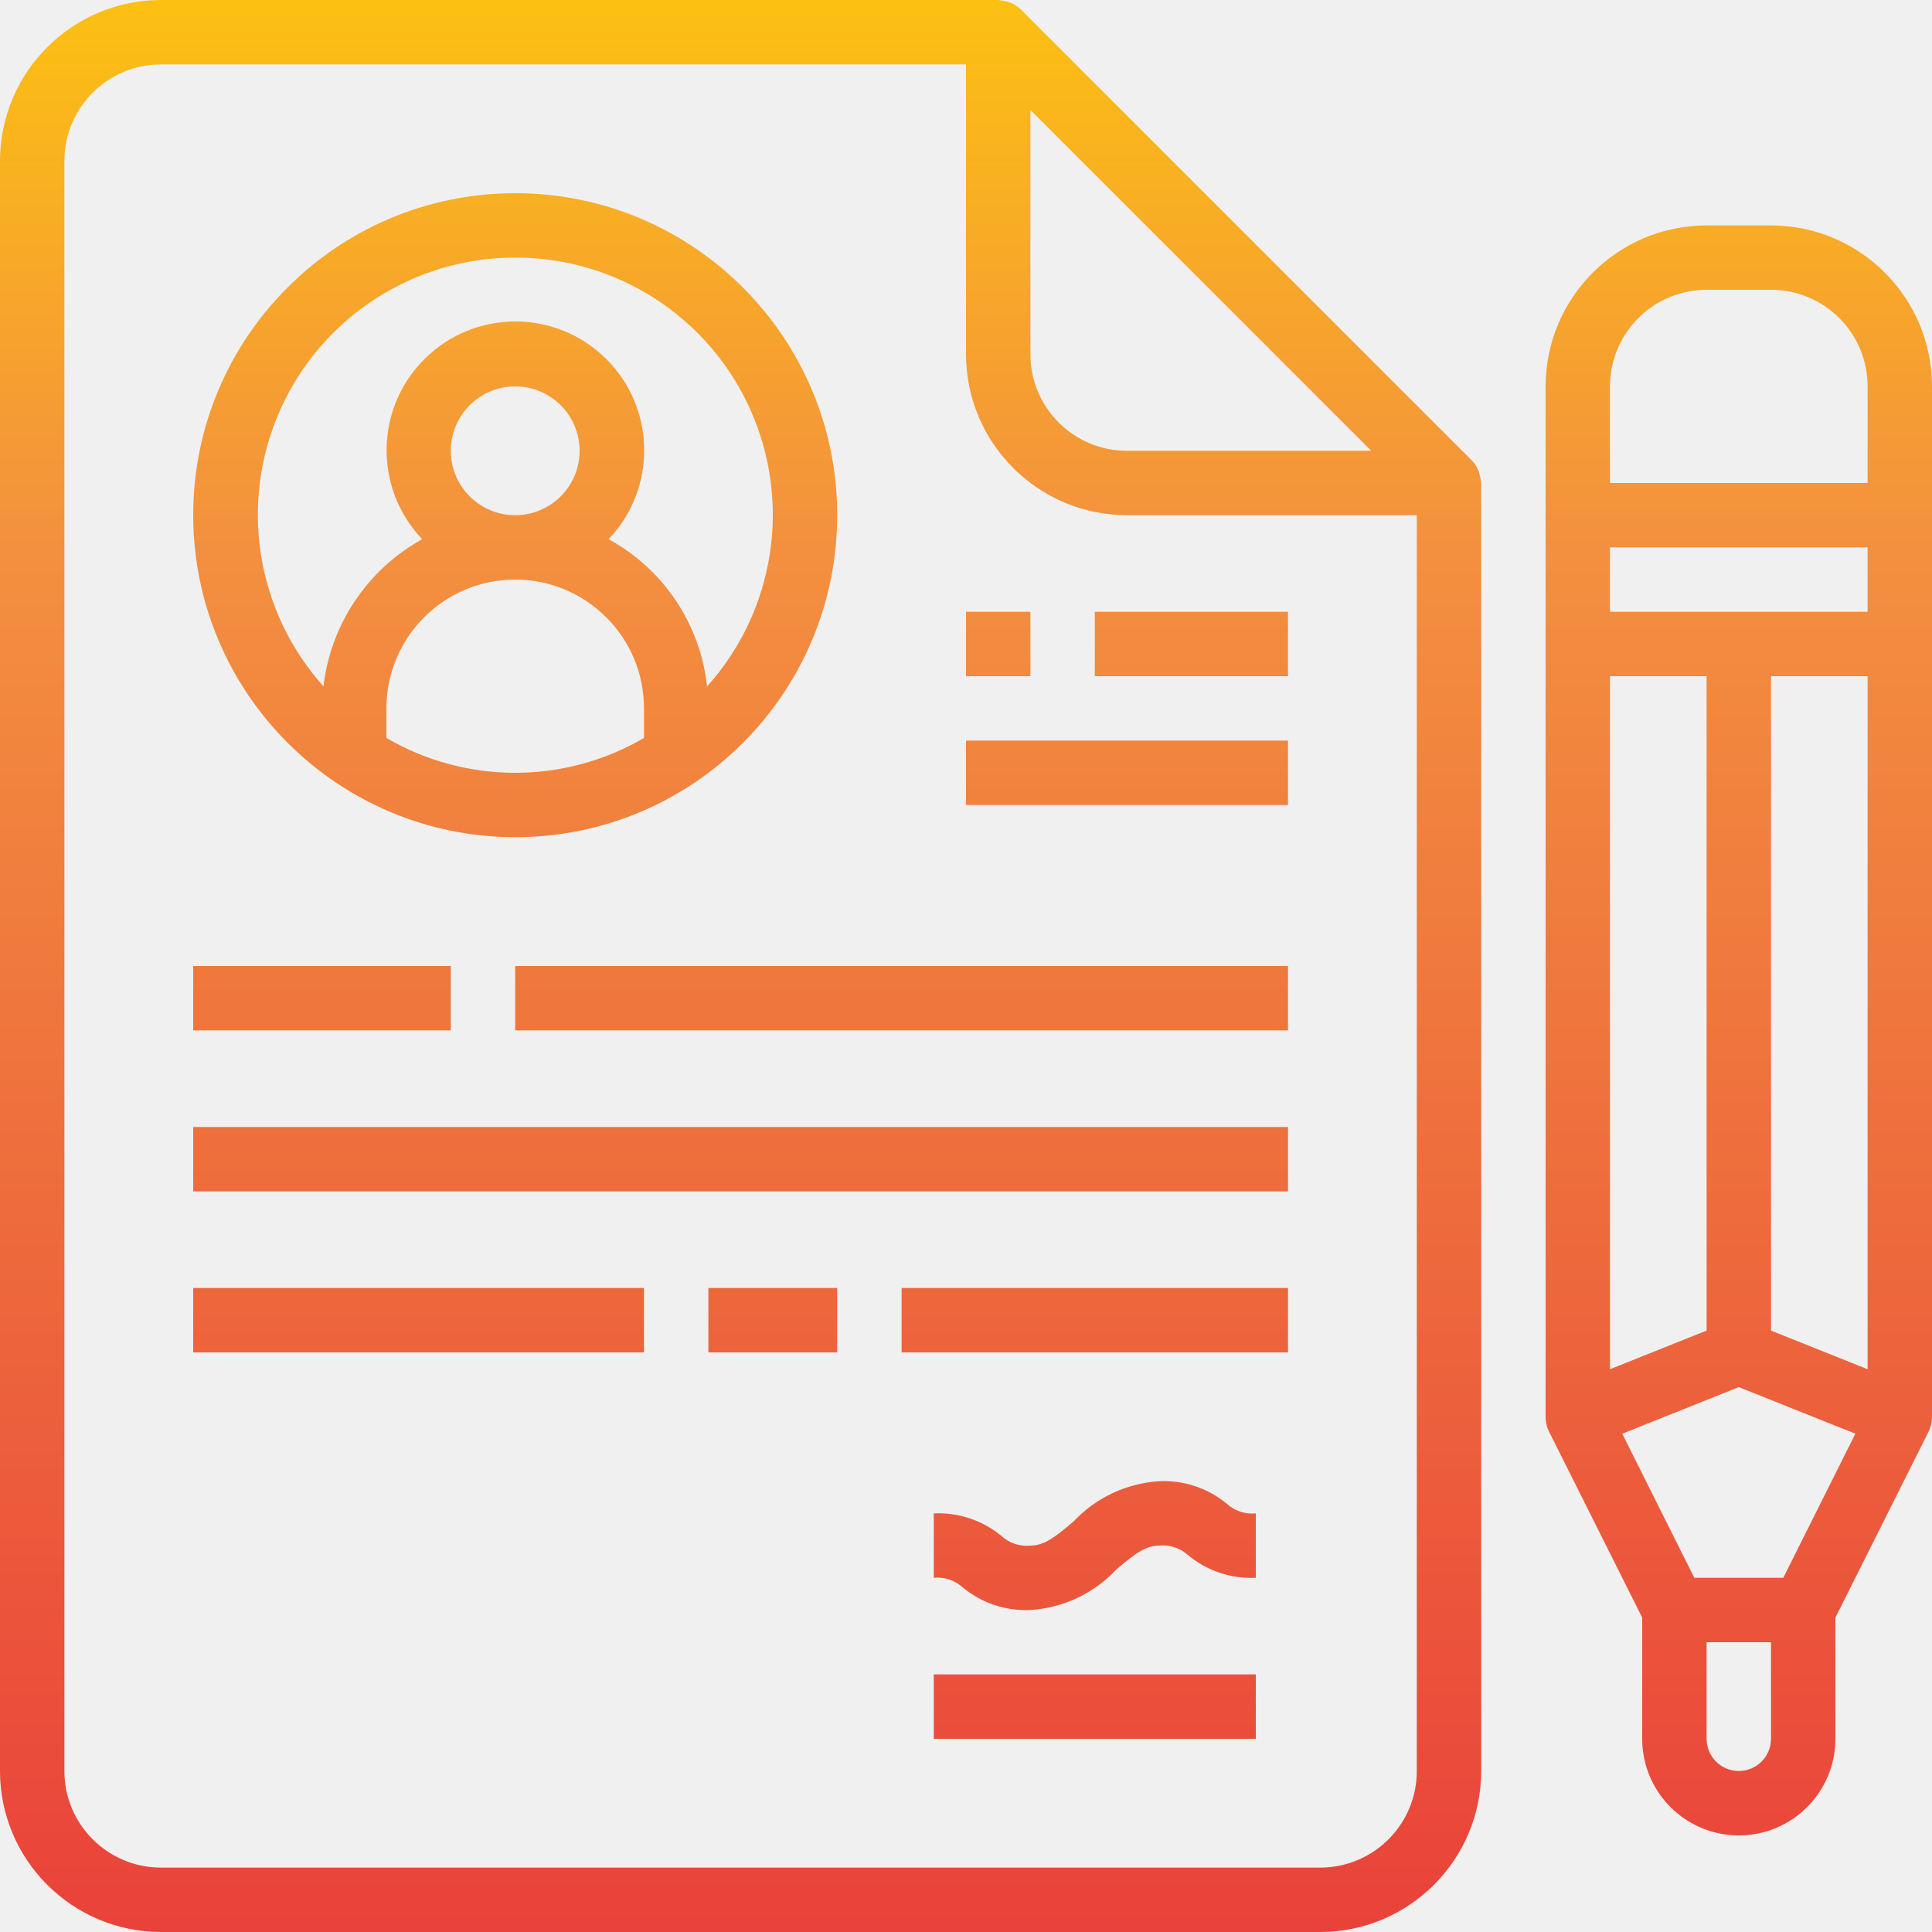
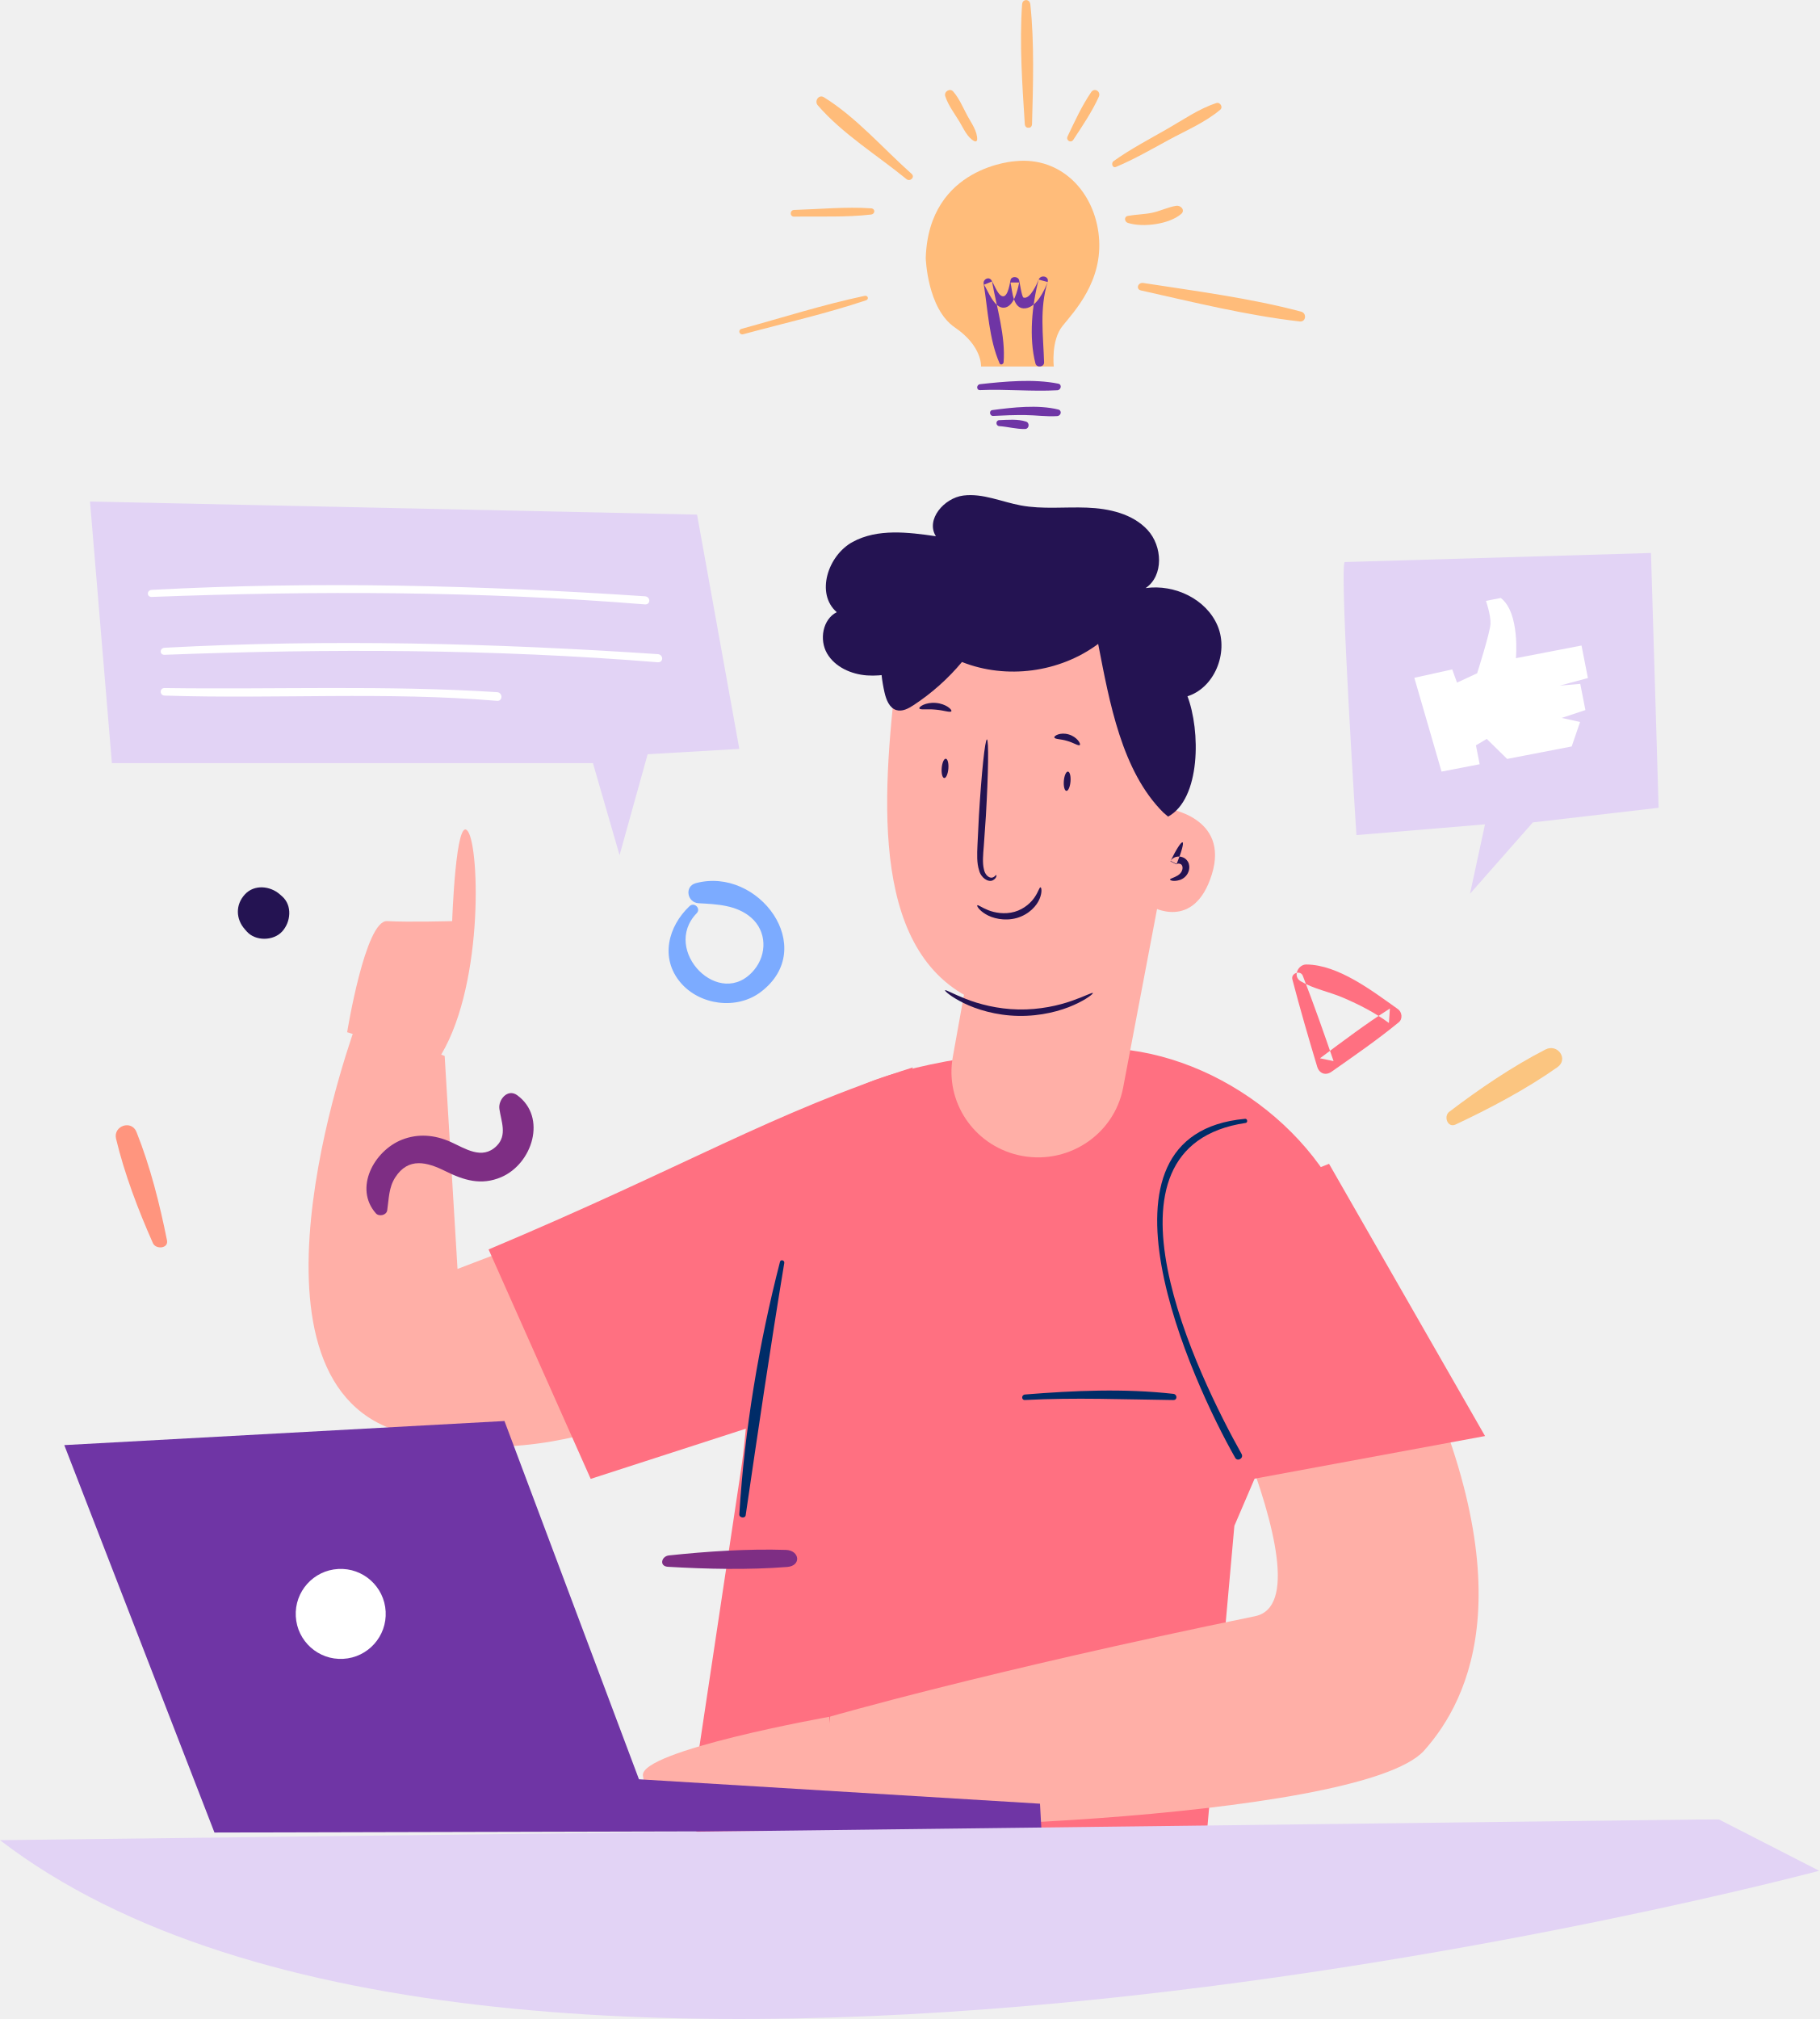
- <svg xmlns="http://www.w3.org/2000/svg" xmlns:xlink="http://www.w3.org/1999/xlink" height="480pt" viewBox="0 0 480 480" width="480pt">
-   <linearGradient id="a">
-     <stop offset="0" stop-color="#e93e3a" />
-     <stop offset=".35" stop-color="#ed683c" />
-     <stop offset=".7" stop-color="#f3903f" />
-     <stop offset="1" stop-color="#fdc70c" />
-   </linearGradient>
-   <linearGradient id="b" gradientUnits="userSpaceOnUse" x1="184" x2="184" xlink:href="#a" y1="495.696" y2="-18.84" />
-   <linearGradient id="c" gradientUnits="userSpaceOnUse" x1="128" x2="128" xlink:href="#a" y1="495.696" y2="-18.84" />
-   <linearGradient id="d" gradientUnits="userSpaceOnUse" x1="248" x2="248" xlink:href="#a" y1="495.696" y2="-18.84" />
-   <linearGradient id="e" gradientUnits="userSpaceOnUse" x1="296" x2="296" xlink:href="#a" y1="495.696" y2="-18.84" />
-   <linearGradient id="f" gradientUnits="userSpaceOnUse" x1="280" x2="280" xlink:href="#a" y1="495.696" y2="-18.84" />
-   <linearGradient id="g" gradientUnits="userSpaceOnUse" x1="80" x2="80" xlink:href="#a" y1="495.696" y2="-18.84" />
-   <linearGradient id="h" gradientUnits="userSpaceOnUse" x1="224" x2="224" xlink:href="#a" y1="495.696" y2="-18.84" />
-   <linearGradient id="i" gradientUnits="userSpaceOnUse" x1="104" x2="104" xlink:href="#a" y1="495.696" y2="-18.84" />
-   <linearGradient id="j" gradientUnits="userSpaceOnUse" x1="192" x2="192" xlink:href="#a" y1="495.696" y2="-18.84" />
-   <linearGradient id="k" gradientUnits="userSpaceOnUse" x1="272" x2="272" xlink:href="#a" y1="495.696" y2="-18.84" />
-   <linearGradient id="l" gradientUnits="userSpaceOnUse" x1="432" x2="432" xlink:href="#a" y1="495.696" y2="-18.84" />
-   <path d="m367.488 117.441c-.09-.258-.152-.504-.266-.754-.387-.871-.93-1.664-1.598-2.344l-112-112c-.68-.672-1.48-1.215-2.352-1.598-.242-.105-.473-.168-.723-.258-.836-.223-1.688-.387-2.551-.488h-208c-22.082.027-39.973 17.918-40 40v400c.027 22.082 17.918 39.973 40 40h288c22.082-.027 39.973-17.918 40-40v-320c-.105-.863-.277-1.723-.512-2.559zm-26.801-5.441h-60.688c-13.254 0-24-10.746-24-24v-60.688zm-12.688 352h-288c-13.254 0-24-10.746-24-24v-400c0-13.254 10.746-24 24-24h200v72c.027 22.082 17.918 39.973 40 40h72v312c0 13.254-10.746 24-24 24zm0 0" fill="url(#b)" />
-   <path d="m128 208c44.184 0 80-35.816 80-80s-35.816-80-80-80-80 35.816-80 80c.047 44.164 35.836 79.953 80 80zm-32-24.656v-7.344c0-17.672 14.328-32 32-32s32 14.328 32 32v7.344c-19.773 11.543-44.227 11.543-64 0zm16-71.344c0-8.836 7.164-16 16-16s16 7.164 16 16-7.164 16-16 16-16-7.164-16-16zm16-48c25.234-.047 48.133 14.766 58.438 37.801 10.301 23.035 6.082 49.98-10.773 68.758-1.656-15.473-10.797-29.152-24.465-36.598 12.066-12.645 11.754-32.633-.703-44.895-12.453-12.262-32.441-12.262-44.898 0-12.453 12.262-12.766 32.25-.703 44.895-13.605 7.508-22.746 21.137-24.527 36.574-16.828-18.777-21.035-45.699-10.742-68.719 10.289-23.02 33.16-37.832 58.375-37.816zm0 0" fill="url(#c)" />
-   <path d="m240 152h16v16h-16zm0 0" fill="url(#d)" />
-   <path d="m272 152h48v16h-48zm0 0" fill="url(#e)" />
-   <path d="m240 184h80v16h-80zm0 0" fill="url(#f)" />
-   <path d="m48 240h64v16h-64zm0 0" fill="url(#g)" />
-   <path d="m128 240h192v16h-192zm0 0" fill="url(#h)" />
-   <path d="m48 280h272v16h-272zm0 0" fill="url(#b)" />
-   <path d="m48 320h112v16h-112zm0 0" fill="url(#i)" />
-   <path d="m176 320h32v16h-32zm0 0" fill="url(#j)" />
-   <g fill="url(#k)">
-     <path d="m224 320h96v16h-96zm0 0" />
-     <path d="m288 368c-8.07.504-15.652 4.055-21.207 9.93-4.395 3.758-7.266 6.07-10.793 6.07-2.633.262-5.25-.609-7.199-2.398-4.711-3.891-10.699-5.887-16.801-5.602v16c2.633-.262 5.25.613 7.199 2.398 4.711 3.891 10.699 5.887 16.801 5.602 8.07-.504 15.652-4.051 21.207-9.93 4.395-3.758 7.266-6.07 10.793-6.07 2.633-.262 5.25.613 7.199 2.398 4.711 3.891 10.699 5.887 16.801 5.602v-16c-2.633.262-5.25-.609-7.199-2.398-4.711-3.891-10.699-5.887-16.801-5.602zm0 0" />
-     <path d="m232 416h80v16h-80zm0 0" />
+ <svg xmlns="http://www.w3.org/2000/svg" xmlns:xlink="http://www.w3.org/1999/xlink" width="283px" height="314px" viewBox="0 0 283 314" version="1.1">
+   <defs>
+     <polygon id="path-1" points="0 0.935 282.979 0.935 282.979 32 0 32" />
+     <polygon id="path-3" points="0.761 0.008 2.761 0.008 2.761 19.892 0.761 19.892" />
+   </defs>
+   <g id="Page-1" stroke="none" stroke-width="1" fill="none" fill-rule="evenodd">
+     <g id="03" transform="translate(-66, -98)">
+       <g id="Group-109" transform="translate(66, 98)">
+         <path d="M107.256,140.927 C103.921,144.082 102.654,148.993 105.832,152.782 C108.825,156.351 114.619,157.108 118.356,154.262 C127.38,147.398 117.975,134.73 108.236,137.352 C106.43,137.837 106.882,140.371 108.662,140.471 C111.511,140.63 114.557,140.739 116.833,142.704 C119.277,144.818 119.33,148.391 117.325,150.821 C112.018,157.254 102.797,147.781 108.371,142.029 C109.076,141.303 107.992,140.231 107.256,140.927" id="Fill-1" fill="#7CABFF" />
+         <path d="M201.028,152.315 C202.22,156.874 203.529,161.384 204.889,165.892 C205.218,166.977 206.213,167.316 207.115,166.682 C210.664,164.193 214.218,161.746 217.579,158.99 C218.226,158.46 218.085,157.392 217.445,156.938 C213.508,154.148 208.189,150.03 203.192,150 C201.922,149.994 201.033,151.839 202.321,152.607 C204.34,153.807 206.754,154.235 208.907,155.16 C211.395,156.226 213.857,157.477 216.049,159.097 C216.101,158.349 216.148,157.598 216.198,156.85 C212.438,159.242 208.901,161.919 205.325,164.587 C206.029,164.732 206.733,164.879 207.437,165.024 C205.911,160.572 204.346,156.149 202.655,151.761 C202.298,150.836 200.774,151.343 201.028,152.315" id="Fill-3" fill="#FF7081" />
+         <path d="M226.412,174.89 C231.83,172.343 237.374,169.415 242.255,165.977 C244.046,164.714 242.281,162.25 240.392,163.222 C235.174,165.904 230.088,169.371 225.433,172.907 C224.501,173.617 225.187,175.467 226.412,174.89" id="Fill-5" fill="#FBC580" />
+         <path d="M25.977,192.91 C24.848,187.274 23.378,181.424 21.235,176.061 C20.448,174.09 17.575,175.113 18.053,177.101 C19.367,182.588 21.484,188.147 23.78,193.325 C24.241,194.364 26.233,194.186 25.977,192.91" id="Fill-7" fill="#FF957E" />
+         <path d="M43.882,139.402 L43.539,139.1 C42.031,137.767 39.558,137.506 38.091,139.1 C36.609,140.711 36.664,142.924 38.091,144.535 C38.193,144.649 38.293,144.761 38.393,144.877 C39.744,146.396 42.524,146.353 43.882,144.877 C45.233,143.408 45.507,140.835 43.882,139.402" id="Fill-9" fill="#241352" />
+         <path d="M187.002,293.19 C187.002,293.19 129.925,306.421 107,283.573 L115.203,229.001 C117.696,213.314 116.21,183.134 128.264,172.427 C130.596,170.354 132.842,169.323 132.842,169.323 C141.298,165.253 156.341,163.055 170.787,163 C188.334,162.933 206.394,176.155 211,193.028 L192.008,237.299 L187.002,293.19 Z" id="Fill-11" fill="#FF7081" />
+         <path d="M182.335,199.783 C182.335,199.783 207.935,248.749 195.226,251.356 C153.404,259.934 129.132,266.969 129.132,266.969 L127,283.093 C127.623,285.531 211.607,283.425 221.555,272.22 C228.578,264.309 237.916,246.028 218.051,206.46 L212.016,193 L182.335,199.783 Z" id="Fill-13" fill="#FFAFA7" />
+         <path d="M135,172.907 L71.166,197.349 L69.168,164.228 L55.502,159 C55.502,159 35.685,212.164 60.468,222.062 C85.252,231.962 113.177,213.67 113.177,213.67 L135,172.907 Z" id="Fill-15" fill="#FFAFA7" />
+         <path d="M142,166 C120.03,173.052 106.928,181.317 76,194.315 L91.882,230 L119.255,221.145 L142,166 Z" id="Fill-17" fill="#FF7081" />
+         <polyline id="Fill-19" fill="#FF7081" points="179.006 192.407 194.978 230 231 223.337 206.732 181 178 192.407" />
+         <path d="M159.435,217.734 C167.16,217.328 174.79,217.644 182.509,217.74 C183.184,217.75 183.143,216.848 182.509,216.776 C174.902,215.916 167.048,216.26 159.435,216.878 C158.861,216.926 158.849,217.766 159.435,217.734" id="Fill-21" fill="#002C68" />
+         <path d="M193.684,174.001 C167.713,176.368 185.477,215.015 192.133,226.715 C192.501,227.367 193.497,226.783 193.131,226.127 C186.515,214.306 168.812,178.34 193.769,174.641 C194.126,174.588 194.047,173.967 193.684,174.001" id="Fill-23" fill="#002C68" />
+         <path d="M121.326,196.244 C118.03,209.038 115.817,222.343 115.001,235.517 C114.966,236.062 115.912,236.2 115.993,235.648 C117.909,222.55 119.836,209.488 121.995,196.421 C122.064,196.005 121.437,195.813 121.326,196.244" id="Fill-25" fill="#002C68" />
+         <path d="M183.297,125 C183.698,119.45 184.104,113.9 184.506,108.349 C188.881,107.12 191.157,101.54 189.409,97.355 C187.664,93.171 182.707,90.821 178.205,91.462 C181.045,89.534 180.829,84.93 178.498,82.413 C176.167,79.897 172.516,79.081 169.082,78.949 C165.649,78.817 162.175,79.232 158.797,78.608 C155.806,78.052 152.875,76.686 149.856,77.066 C146.837,77.447 143.951,80.835 145.579,83.398 C141.225,82.761 136.514,82.181 132.644,84.276 C128.775,86.37 126.833,92.329 130.157,95.206 C127.961,96.322 127.412,99.492 128.647,101.621 C129.882,103.747 132.411,104.866 134.868,105.043 C137.328,105.217 139.767,104.597 142.154,103.982" id="Fill-27" fill="#241352" />
+         <path d="M182.445,114.257 L181.58,125.747 C181.58,125.747 191.264,127.065 188.506,135.975 C185.743,144.885 179.119,140.987 179.119,140.987 C179.119,140.987 177.461,163.822 154.271,156.582 C135.814,150.818 136.942,126.713 139.285,106.162 C140.194,98.2 147.66,92.725 155.459,94.257 L169.401,96.997 C177.461,98.58 183.067,106 182.445,114.257" id="Fill-29" fill="#FFAFA7" />
+         <path d="M181,136 L174.705,169.15 C173.285,176.618 165.83,181.396 158.343,179.634 C151.406,177.999 146.963,171.308 148.209,164.374 L151.626,145.374 L181,136 Z" id="Fill-31" fill="#FFAFA7" />
+         <path d="M154.978,136.089 C155.015,136.076 155.084,136.575 154.41,136.92 C153.711,137.248 152.589,136.533 152.301,135.359 C151.927,134.228 151.983,132.859 152.044,131.453 C152.118,129.958 152.195,128.433 152.274,126.833 C152.666,120.279 153.219,114.983 153.52,115 C153.815,115.022 153.742,120.349 153.354,126.905 C153.242,128.501 153.139,130.028 153.035,131.521 C152.917,132.94 152.807,134.178 153.033,135.131 C153.197,136.094 153.864,136.566 154.298,136.494 C154.742,136.415 154.904,136.028 154.978,136.089" id="Fill-33" fill="#241352" />
+         <path d="M147.005,154.015 C147.113,153.888 148.247,154.578 150.243,155.356 C152.221,156.137 155.134,156.936 158.433,156.996 C161.737,157.057 164.683,156.368 166.698,155.659 C168.729,154.956 169.895,154.309 169.995,154.44 C170.079,154.534 169.06,155.402 167.029,156.306 C165.02,157.211 161.921,158.062 158.409,157.996 C154.9,157.933 151.846,156.967 149.879,155.989 C147.895,155.01 146.92,154.105 147.005,154.015" id="Fill-35" fill="#241352" />
+         <path d="M152.021,140.794 C152.154,140.692 152.687,141.147 153.703,141.545 C154.694,141.948 156.263,142.245 157.813,141.808 C159.362,141.362 160.441,140.313 160.983,139.476 C161.544,138.628 161.676,137.985 161.854,138 C161.988,137.998 162.156,138.71 161.713,139.78 C161.294,140.823 160.11,142.206 158.164,142.77 C156.208,143.315 154.337,142.801 153.308,142.169 C152.242,141.529 151.909,140.862 152.021,140.794" id="Fill-37" fill="#241352" />
+         <path d="M182,136.794 C181.986,136.628 182.566,136.546 183.209,136.151 C183.53,135.947 183.809,135.657 183.91,135.251 C184.013,134.838 183.895,134.453 183.572,134.35 C183.306,134.247 183.053,134.333 182.994,134.43 L182.059,133.949 C182.935,132.149 183.718,130.905 183.948,131.006 C184.174,131.107 183.777,132.518 183.024,134.373 L182.091,133.89 C182.483,133.226 183.342,133.075 183.963,133.327 C184.418,133.476 184.819,133.93 184.927,134.359 C185.055,134.796 185.001,135.218 184.87,135.567 C184.614,136.279 184.009,136.697 183.543,136.85 C182.568,137.157 181.996,136.917 182,136.794" id="Fill-39" fill="#241352" />
+         <path d="M164.007,114.698 C163.908,114.44 164.936,113.834 166.234,114.22 C167.535,114.598 168.162,115.69 167.964,115.862 C167.771,116.066 167.019,115.512 165.997,115.228 C164.986,114.914 164.083,114.982 164.007,114.698" id="Fill-41" fill="#241352" />
+         <path d="M143.01,110.176 C142.882,109.928 144.01,109.176 145.588,109.322 C147.167,109.456 148.149,110.396 147.981,110.616 C147.822,110.866 146.794,110.46 145.5,110.36 C144.205,110.23 143.124,110.45 143.01,110.176" id="Fill-43" fill="#241352" />
+         <path d="M180.968,126.379 C174.485,119.934 172.58,109.197 170.821,100.144 C164.818,104.602 156.558,105.698 149.636,102.956 C147.462,105.56 144.91,107.833 142.089,109.678 C141.286,110.203 140.334,110.714 139.422,110.432 C138.334,110.097 137.85,108.826 137.59,107.698 C136.762,104.086 136.733,100.22 137.968,96.733 C139.204,93.244 141.792,90.181 145.186,88.842 C148.811,87.409 152.892,88.032 156.655,89.027 C162.325,90.527 167.791,92.829 172.848,95.848 C177.808,98.81 182.574,102.731 184.677,108.188 C186.782,113.642 186.773,124.242 181.699,127" id="Fill-45" fill="#241352" />
+         <path d="M165.882,123 C165.594,122.982 165.416,122.294 165.48,121.466 C165.546,120.637 165.832,119.982 166.118,120 C166.406,120.018 166.586,120.706 166.518,121.534 C166.454,122.361 166.168,123.018 165.882,123" id="Fill-47" fill="#241352" />
+         <path d="M146.881,121 C146.593,120.982 146.415,120.294 146.481,119.466 C146.545,118.637 146.831,117.982 147.117,118 C147.405,118.018 147.585,118.706 147.519,119.534 C147.453,120.361 147.169,121.018 146.881,121" id="Fill-49" fill="#241352" />
+         <path d="M54,160.531 C54,160.531 56.826,143.066 60.205,143.254 C63.583,143.442 70.336,143.254 70.336,143.254 C70.336,143.254 70.9,126.642 72.778,129.285 C74.653,131.928 75.243,154.278 68.006,165 L54,160.531 Z" id="Fill-51" fill="#FFAFA7" />
+         <path d="M129,267 C129,267 99.428,272.263 100.008,276.165 C100.585,280.066 102.662,284 102.662,284 L129,283.37 L129,267 Z" id="Fill-53" fill="#FFAFA7" />
+         <polygon id="Fill-55" fill="#6F35A5" points="162 284.691 161.771 280.515 99.39 276.718 78.469 221 10 224.747 33.359 285" />
+         <path d="M48.008,251.274 C48.16,254.031 50.518,256.143 53.277,255.992 C56.034,255.84 58.147,253.483 57.992,250.724 C57.841,247.967 55.484,245.855 52.727,246.008 C49.968,246.16 47.857,248.518 48.008,251.274" id="Fill-57" fill="#FFFFFF" />
+         <path d="M46.011,251.385 C46.224,255.245 49.526,258.202 53.385,257.989 C57.246,257.778 60.201,254.476 59.989,250.615 C59.778,246.755 56.476,243.798 52.615,244.011 C48.755,244.222 45.798,247.524 46.011,251.385" id="Fill-59" fill="#FFFFFF" />
+         <g id="Group-63" transform="translate(0, 282)">
+           <mask id="mask-2" fill="white">
+             <use xlink:href="#path-1" />
+           </mask>
+           <g id="Clip-62" />
+           <path d="M-0.001,4.188 L267.325,0.935 L282.979,8.949 C282.979,8.949 77.762,63.857 -0.001,4.188" id="Fill-61" fill="#E2D3F5" mask="url(#mask-2)" />
+         </g>
+         <path d="M158.032,25.057 C158.032,25.057 144.454,25.732 144,40.129 C144,40.129 144.228,48.001 148.528,50.925 C152.827,53.848 152.6,57 152.6,57 L163.914,57 C163.914,57 163.463,52.951 165.273,50.7 C167.083,48.45 171.609,43.728 170.932,36.755 C170.252,29.78 165.045,24.382 158.032,25.057" id="Fill-64" fill="#FFBC7A" />
+         <path d="M152.458,60.673 C156.455,60.493 160.499,60.919 164.471,60.695 C165.043,60.661 165.239,59.795 164.613,59.669 C160.752,58.893 156.339,59.323 152.458,59.747 C151.863,59.811 151.832,60.701 152.458,60.673" id="Fill-66" fill="#6F35A5" />
+         <path d="M154.486,64.689 C156.141,64.599 157.808,64.535 159.467,64.551 C161.118,64.567 162.81,64.823 164.451,64.711 C165.054,64.669 165.24,63.841 164.6,63.685 C161.424,62.909 157.562,63.357 154.353,63.779 C153.804,63.853 153.932,64.719 154.486,64.689" id="Fill-68" fill="#6F35A5" />
+         <path d="M155.435,66.272 C156.758,66.366 158.124,66.75 159.442,66.722 C160.094,66.706 160.213,65.762 159.593,65.562 C158.313,65.148 156.762,65.292 155.435,65.346 C154.851,65.37 154.859,66.23 155.435,66.272" id="Fill-70" fill="#6F35A5" />
+         <path d="M156.111,56.351 C156.437,52.277 155.025,47.77 154.309,43.772 C153.897,43.941 153.488,44.108 153.077,44.278 C153.671,45.223 154.655,47.952 156.167,47.854 C157.73,47.753 158.311,45.043 158.529,43.939 L157.182,43.939 C157.484,45.198 157.521,48.233 159.554,47.945 C161.276,47.702 162.436,45.219 162.962,43.857 C162.499,43.732 162.031,43.607 161.563,43.482 C160.523,47.467 160.024,52.512 161.064,56.527 C161.252,57.25 162.431,57.106 162.409,56.351 C162.281,52.129 161.674,47.996 162.962,43.857 C163.241,42.968 161.896,42.653 161.563,43.482 C161.371,43.952 160.259,46.626 159.206,46.281 C158.94,46.194 158.59,43.81 158.529,43.58 C158.374,42.956 157.306,42.907 157.182,43.58 C157.029,44.398 156.679,46.628 155.686,45.961 C155.112,45.576 154.605,44.204 154.241,43.616 C153.826,42.943 152.896,43.419 153.009,44.121 C153.66,48.119 153.839,52.777 155.491,56.516 C155.634,56.838 156.089,56.635 156.111,56.351" id="Fill-72" fill="#6F35A5" />
+         <path d="M115.625,51.977 C121.969,50.261 128.516,48.782 134.71,46.705 C135.205,46.538 135.024,45.9 134.486,46.014 C128.029,47.377 121.69,49.409 115.353,51.142 C114.733,51.312 114.997,52.147 115.625,51.977" id="Fill-74" fill="#FFBC7A" />
+         <path d="M123.544,33.692 C127.485,33.618 131.586,33.826 135.496,33.364 C136.153,33.286 136.183,32.446 135.496,32.4 C131.566,32.126 127.482,32.534 123.544,32.652 C122.822,32.674 122.815,33.706 123.544,33.692" id="Fill-76" fill="#FFBC7A" />
+         <path d="M141.81,27.045 C137.396,23.122 133.182,18.226 128.153,15.122 C127.365,14.636 126.632,15.716 127.204,16.378 C131.061,20.838 136.473,24.152 141.01,27.861 C141.569,28.319 142.369,27.54 141.81,27.045" id="Fill-78" fill="#FFBC7A" />
+         <path d="M151.999,21.709 C152.041,20.404 151.1,19.15 150.511,18.064 C149.815,16.78 149.213,15.292 148.255,14.217 C147.77,13.675 146.791,14.229 147.04,14.982 C147.504,16.387 148.46,17.634 149.218,18.879 C149.857,19.94 150.477,21.422 151.581,21.966 C151.773,22.061 151.99,21.95 151.999,21.709" id="Fill-80" fill="#FFBC7A" />
+         <g id="Group-84" transform="translate(158, 0)">
+           <mask id="mask-4" fill="white">
+             <use xlink:href="#path-3" />
+           </mask>
+           <g id="Clip-83" />
+           <path d="M2.532,19.293 C2.702,13.199 2.91,6.753 2.27,0.691 C2.174,-0.206 1.05,-0.235 0.986,0.691 C0.566,6.777 1.014,13.207 1.408,19.293 C1.458,20.084 2.51,20.1 2.532,19.293" id="Fill-82" fill="#FFBC7A" mask="url(#mask-4)" />
+         </g>
+         <path d="M166.948,21.749 C168.366,19.589 169.842,17.424 170.919,15.057 C171.301,14.222 170.243,13.582 169.73,14.334 C168.272,16.472 167.179,18.871 166.062,21.213 C165.772,21.827 166.575,22.317 166.948,21.749" id="Fill-85" fill="#FFBC7A" />
+         <path d="M173.588,25.96 C176.433,24.767 179.112,23.217 181.819,21.745 C184.491,20.294 187.484,19.031 189.812,17.063 C190.286,16.66 189.781,15.839 189.206,16.028 C186.481,16.912 184.016,18.651 181.536,20.065 C178.73,21.667 175.841,23.186 173.208,25.065 C172.797,25.358 173.033,26.191 173.588,25.96" id="Fill-87" fill="#FFBC7A" />
+         <path d="M175.445,34.669 C177.82,35.421 181.902,34.866 183.745,33.264 C184.387,32.707 183.703,31.89 182.94,32.012 C181.673,32.212 180.504,32.817 179.242,33.084 C177.986,33.349 176.701,33.345 175.445,33.578 C174.797,33.699 174.909,34.497 175.445,34.669" id="Fill-89" fill="#FFBC7A" />
+         <path d="M177.484,45.172 C185.563,46.98 193.9,49.046 202.165,49.993 C203.163,50.107 203.298,48.709 202.398,48.469 C194.479,46.362 185.977,45.269 177.842,44.01 C177.006,43.882 176.629,44.98 177.484,45.172" id="Fill-91" fill="#FFBC7A" />
+         <path d="M60.229,188.242 C60.505,186.432 60.452,184.708 61.48,183.111 C63.531,179.93 66.441,180.731 69.258,182.129 C72.13,183.555 74.832,184.408 77.954,183.078 C82.829,180.997 85.115,173.749 80.465,170.34 C78.959,169.235 77.476,171.058 77.678,172.454 C77.958,174.404 78.94,176.548 77.245,178.225 C74.98,180.467 72.323,178.585 70.062,177.579 C67.619,176.493 65.024,176.255 62.504,177.258 C58.167,178.988 55.022,184.786 58.467,188.701 C58.952,189.254 60.111,189.005 60.229,188.242" id="Fill-93" fill="#7E2E84" />
+         <path d="M103.89,243.671 C109.976,244.029 116.373,244.173 122.45,243.698 C124.683,243.522 124.407,241.111 122.241,241.045 C116.257,240.859 109.986,241.273 104.056,241.903 C102.867,242.029 102.511,243.589 103.89,243.671" id="Fill-95" fill="#7E2E84" />
+         <path d="M209.154,87.412 C208.344,88.994 210.994,129.878 210.994,129.878 L230.992,128.206 L228.66,139 L238.432,127.905 L258,125.63 L256.812,86 L209.154,87.412 Z" id="Fill-97" fill="#E2D3F5" />
+         <path d="M220,105.414 L224.235,120 L230.162,118.855 L229.583,115.918 L231.264,114.917 L234.439,118.029 L244.479,116.09 L245.78,112.286 L242.923,111.653 L246.611,110.431 L245.81,106.356 L242.62,106.633 L247,105.45 L246.004,100.393 L235.802,102.363 C235.802,102.363 236.46,95.297 233.448,93 L231.142,93.447 C231.142,93.447 231.92,95.665 231.847,97.033 C231.777,98.4 229.771,104.711 229.771,104.711 L226.638,106.163 L225.895,104.106 L220,105.414 Z" id="Fill-99" fill="#FFFFFF" />
+         <polygon id="Fill-101" fill="#E2D3F5" points="14 78 17.406 118.685 92.232 118.685 96.373 133 100.742 117.302 115 116.472 108.428 80.032" />
+         <path d="M23.598,92.836 C49.221,91.86 74.754,91.926 100.314,93.997 C101.226,94.07 101.231,92.797 100.314,92.735 C74.784,91.021 49.168,90.368 23.598,91.74 C22.806,91.783 22.796,92.866 23.598,92.836" id="Fill-103" fill="#FFFFFF" />
+         <path d="M25.598,101.836 C51.22,100.86 76.755,100.926 102.314,102.997 C103.226,103.07 103.231,101.797 102.314,101.733 C76.785,100.021 51.169,99.368 25.598,100.741 C24.806,100.784 24.796,101.866 25.598,101.836" id="Fill-105" fill="#FFFFFF" />
+         <path d="M25.602,108.179 C42.91,108.731 60.018,107.543 77.31,108.997 C78.227,109.075 78.233,107.707 77.31,107.647 C60.037,106.537 42.895,107.247 25.602,107.007 C24.797,106.995 24.802,108.153 25.602,108.179" id="Fill-107" fill="#FFFFFF" />
+       </g>
+     </g>
  </g>
-   <path d="m440 56h-16c-22.082.027-39.973 17.918-40 40v256c-.012 1.238.262 2.461.801 3.578l23.199 46.309v30.113c0 13.254 10.746 24 24 24s24-10.746 24-24v-30.113l23.199-46.309c.539-1.117.812-2.34.801-3.578v-256c-.027-22.082-17.918-39.973-40-40zm3.055 336h-22.109l-17.906-35.801 28.961-11.582 28.961 11.582zm20.945-240h-64v-16h64zm-64 16h24v162.586l-24 9.598zm40 162.586v-162.586h24v172.184zm-40-234.586c0-13.254 10.746-24 24-24h16c13.254 0 24 10.746 24 24v24h-64zm40 336c0 4.418-3.582 8-8 8s-8-3.582-8-8v-24h16zm0 0" fill="url(#l)" />
</svg>
